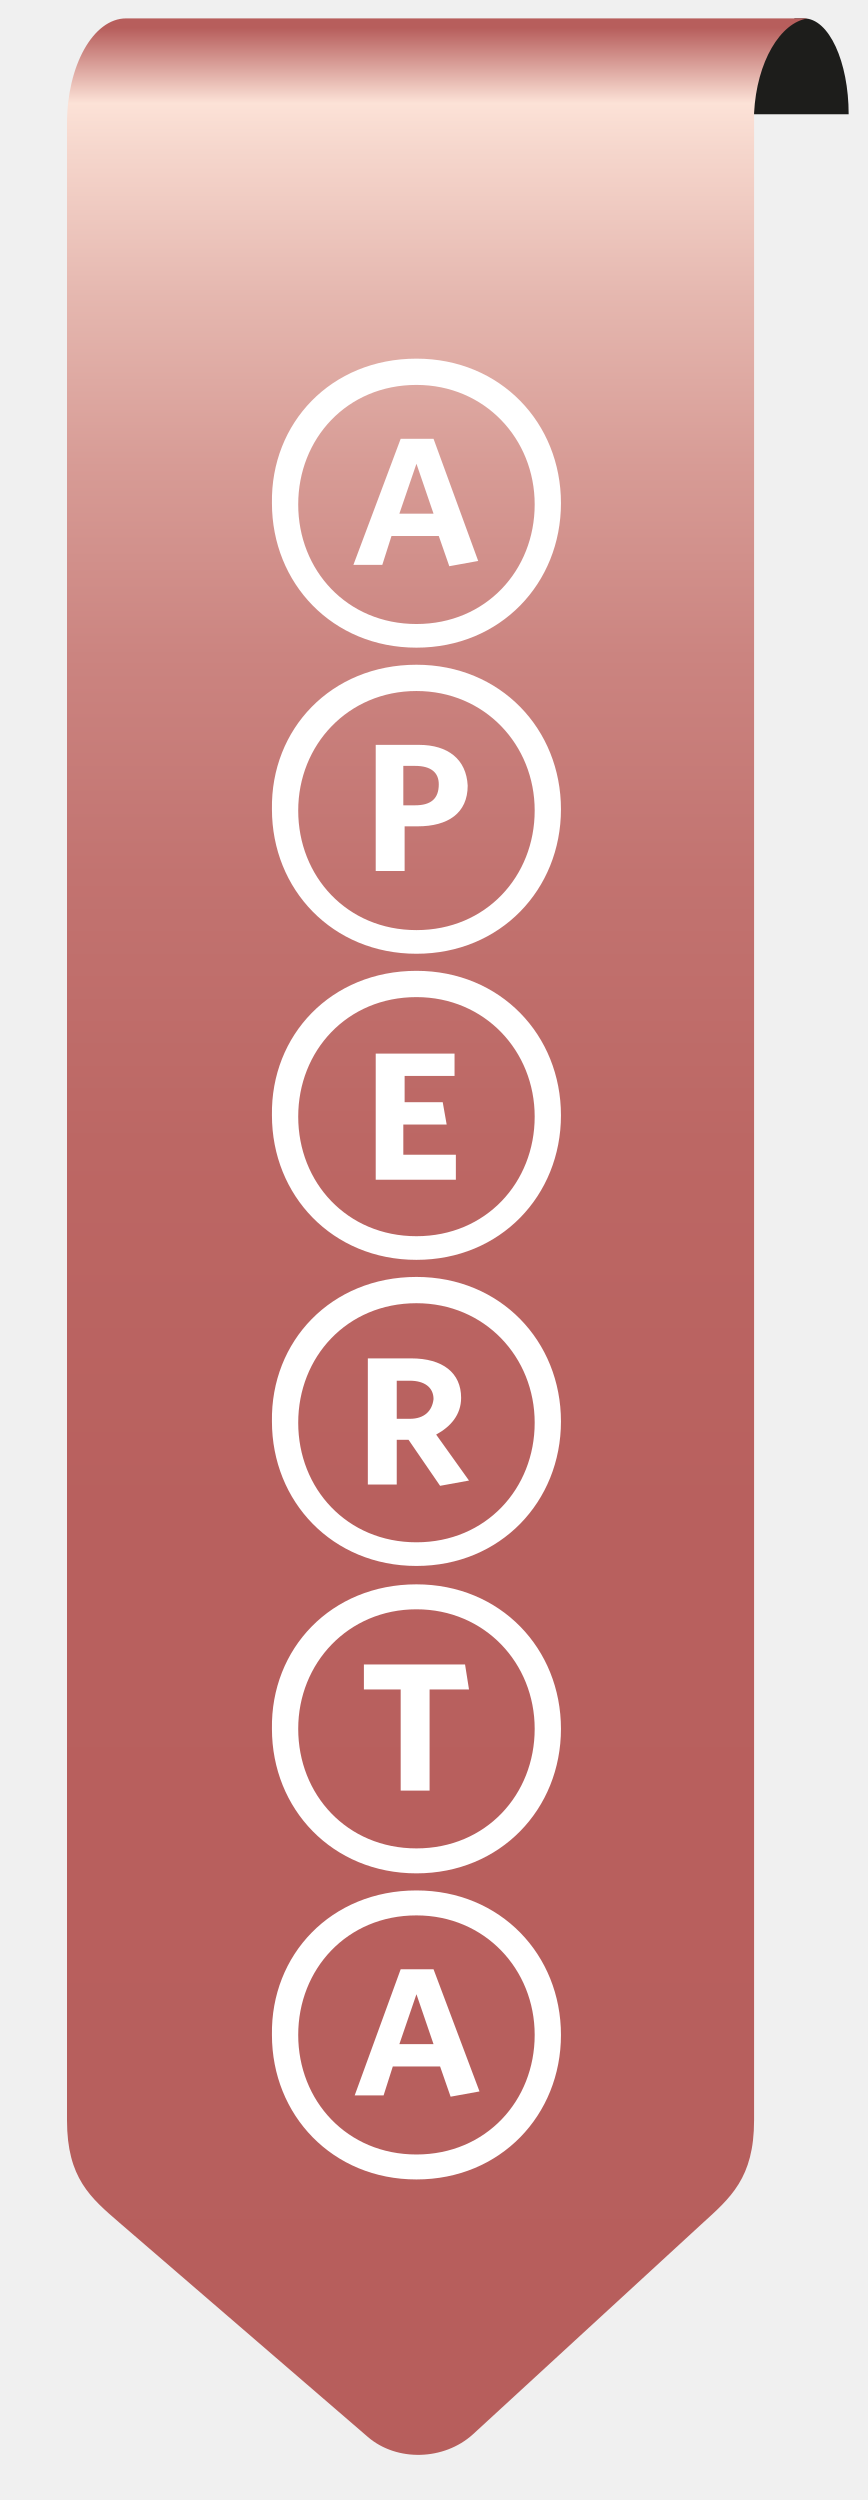
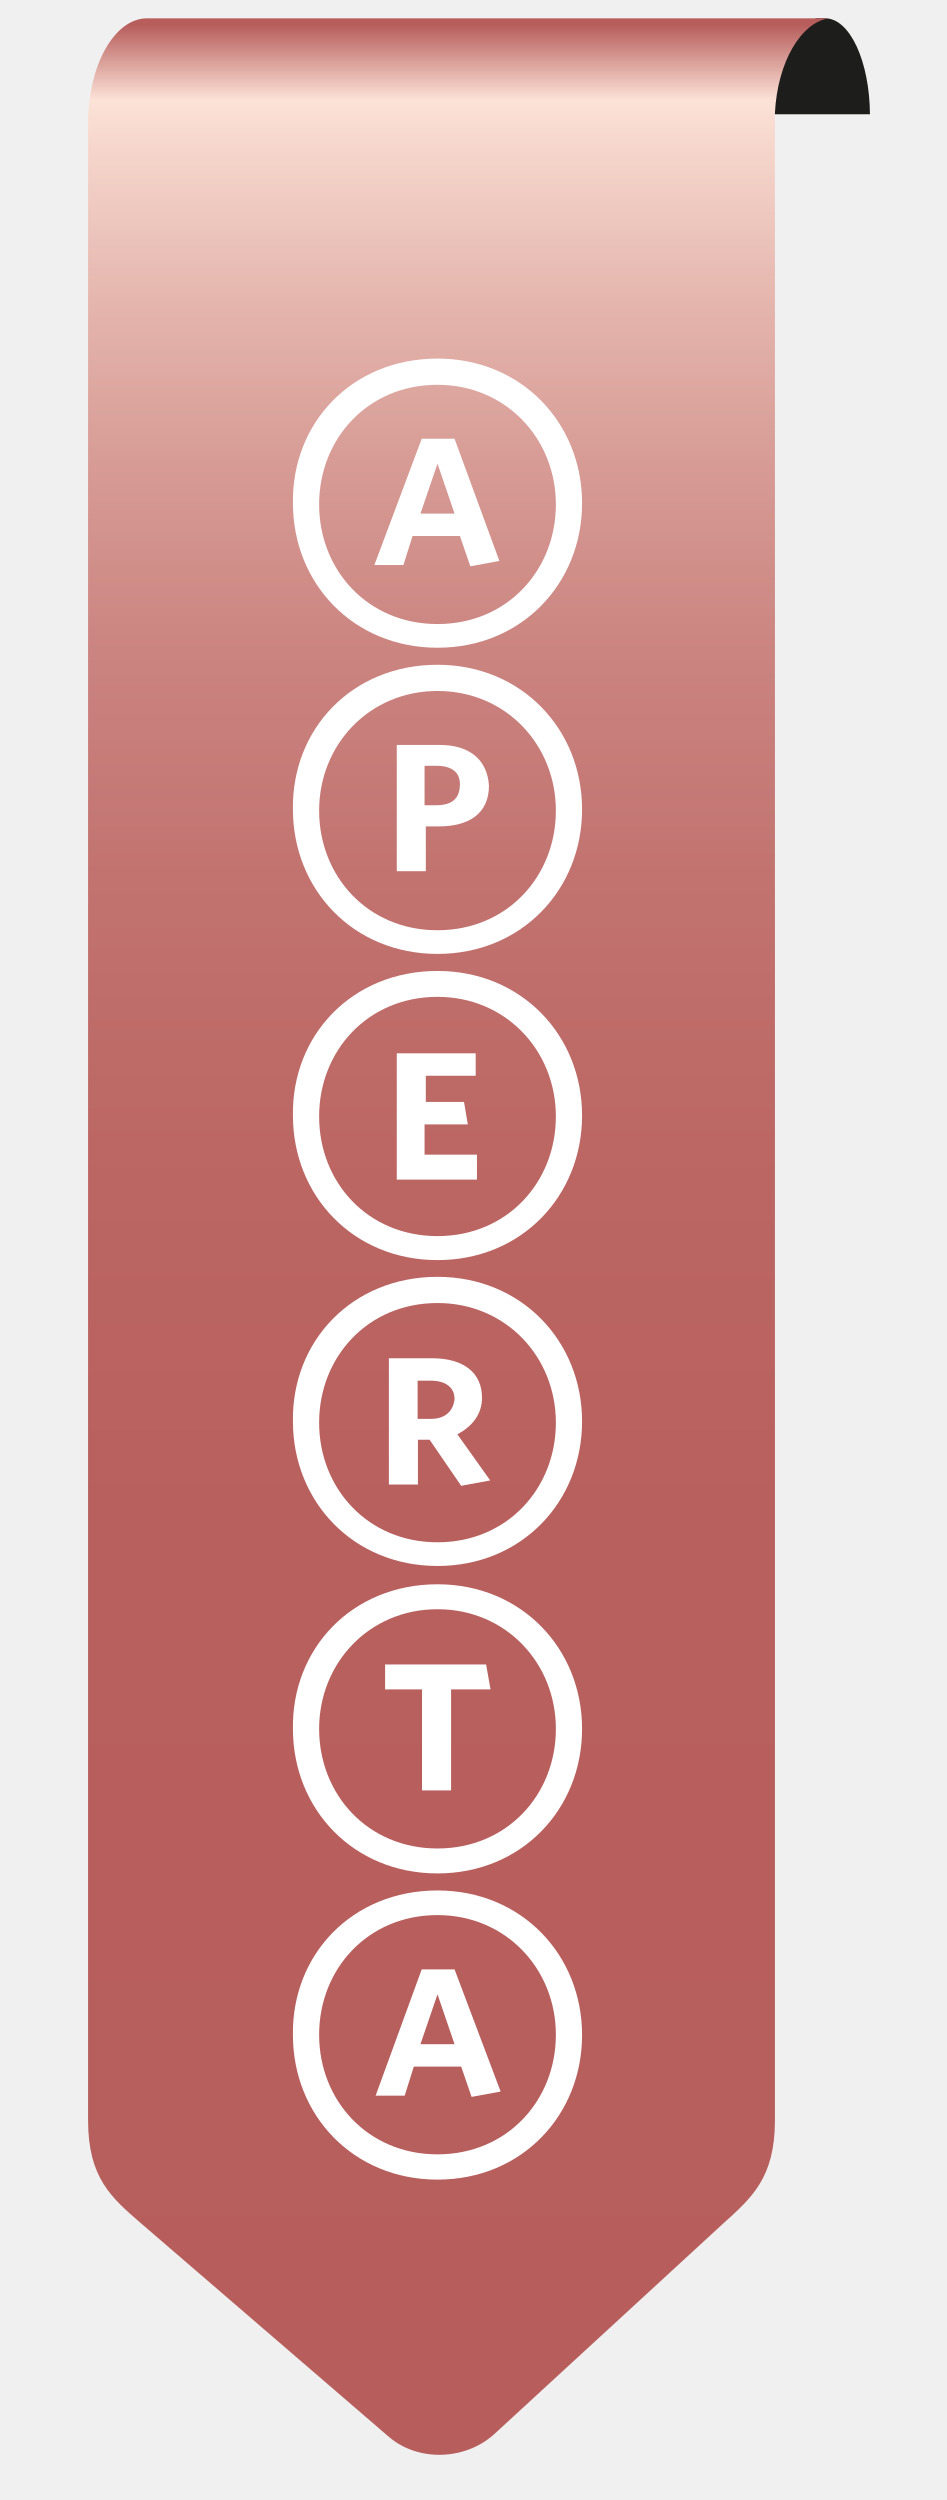
- <svg xmlns="http://www.w3.org/2000/svg" xmlns:xlink="http://www.w3.org/1999/xlink" version="1.1" id="Layer_1" x="0px" y="0px" viewBox="0 0 66 190.3" enable-background="new 0 0 66 190.3" xml:space="preserve">
+ <svg xmlns="http://www.w3.org/2000/svg" xmlns:xlink="http://www.w3.org/1999/xlink" version="1.1" id="Layer_1" x="0px" y="0px" viewBox="162 0 299.7 792" enable-background="new 162 0 299.7 792" xml:space="preserve">
  <g>
-     <defs>
-       <rect id="SVGID_1_" x="0" y="1.4" width="70.4" height="194.3" />
-     </defs>
-     <clipPath id="SVGID_2_">
-       <use xlink:href="#SVGID_1_" overflow="visible" />
-     </clipPath>
-     <path clip-path="url(#SVGID_2_)" fill="#1D1D1B" d="M61.2,1.4h-0.7c-1.4,0.9-3.4,3-4,7.3h8.1C64.6,4.7,63.1,1.4,61.2,1.4" />
+     <g>
+       <defs>
+         <rect id="SVGID_1_" x="168.7" y="5.8" width="293" height="808.6" />
+       </defs>
+       <clipPath id="SVGID_2_">
+         <use xlink:href="#SVGID_1_" overflow="visible" />
+       </clipPath>
+       <path clip-path="url(#SVGID_2_)" fill="#1D1D1B" d="M423.4,5.8h-2.9c-5.8,3.7-14.2,12.5-16.6,30.4h33.7    C437.5,19.6,431.3,5.8,423.4,5.8" />
+     </g>
  </g>
  <g>
-     <defs>
-       <path id="SVGID_3_" d="M57.3,1.4L57.3,1.4l-0.9,0h-0.3H51H9.6c-2.5,0-4.5,3.6-4.5,8v152c0,4.4,1.8,5.9,4,7.8L28,185.5    c2.2,1.9,5.8,1.8,8-0.2l17.4-16c2.2-2,4-3.5,4-7.9V10.1V8.6c0.2-3.9,2-6.9,4.1-7.2H57.3z" />
-     </defs>
-     <clipPath id="SVGID_4_">
-       <use xlink:href="#SVGID_3_" overflow="visible" />
-     </clipPath>
-     <linearGradient id="SVGID_5_" gradientUnits="userSpaceOnUse" x1="-37.775" y1="839.626" x2="-36.775" y2="839.626" gradientTransform="matrix(0 -185.5201 -185.5201 0 155800.781 -6821.014)">
-       <stop offset="0" style="stop-color:#B75E5C" />
-       <stop offset="0.389" style="stop-color:#B8605E" />
-       <stop offset="0.54" style="stop-color:#BC6764" />
-       <stop offset="0.651" style="stop-color:#C27370" />
-       <stop offset="0.741" style="stop-color:#CB8480" />
-       <stop offset="0.819" style="stop-color:#D79B95" />
-       <stop offset="0.889" style="stop-color:#E5B7AF" />
-       <stop offset="0.951" style="stop-color:#F6D7CD" />
-       <stop offset="0.969" style="stop-color:#FCE2D7" />
-       <stop offset="1" style="stop-color:#B75E5C" />
-     </linearGradient>
-     <rect x="5.1" y="1.4" clip-path="url(#SVGID_4_)" fill="url(#SVGID_5_)" width="56.3" height="186" />
+     <g>
+       <defs>
+         <path id="SVGID_3_" d="M407.1,5.8L407.1,5.8h-3.7h-1.2h-21.2H208.6c-10.4,0-18.7,15-18.7,33.3v632.6c0,18.3,7.5,24.6,16.6,32.5     l78.7,67.8c9.2,7.9,24.1,7.5,33.3-0.8l72.4-66.6c9.2-8.3,16.6-14.6,16.6-32.9V42v-6.2c0.8-16.2,8.3-28.7,17.1-30     C424.6,5.8,407.1,5.8,407.1,5.8z" />
+       </defs>
+       <clipPath id="SVGID_4_">
+         <use xlink:href="#SVGID_3_" overflow="visible" />
+       </clipPath>
+       <linearGradient id="SVGID_5_" gradientUnits="userSpaceOnUse" x1="-37.775" y1="-47.626" x2="-36.775" y2="-47.626" gradientTransform="matrix(0 -772.1067 772.1067 0 37079.543 -28388.033)">
+         <stop offset="0" style="stop-color:#B75E5C" />
+         <stop offset="0.389" style="stop-color:#B8605E" />
+         <stop offset="0.54" style="stop-color:#BC6764" />
+         <stop offset="0.651" style="stop-color:#C27370" />
+         <stop offset="0.741" style="stop-color:#CB8480" />
+         <stop offset="0.819" style="stop-color:#D79B95" />
+         <stop offset="0.889" style="stop-color:#E5B7AF" />
+         <stop offset="0.951" style="stop-color:#F6D7CD" />
+         <stop offset="0.969" style="stop-color:#FCE2D7" />
+         <stop offset="1" style="stop-color:#B75E5C" />
+       </linearGradient>
+       <rect x="189.9" y="5.8" clip-path="url(#SVGID_4_)" fill="url(#SVGID_5_)" width="234.3" height="774.1" />
+     </g>
  </g>
  <g>
-     <defs>
-       <rect id="SVGID_6_" x="0" y="1.4" width="70.4" height="194.3" />
-     </defs>
-     <clipPath id="SVGID_7_">
-       <use xlink:href="#SVGID_6_" overflow="visible" />
-     </clipPath>
-     <path clip-path="url(#SVGID_7_)" fill="#FFFFFF" d="M31.7,27.3c6.4,0,11,4.9,11,11c0,6.1-4.6,11-11,11c-6.4,0-11-4.9-11-11   C20.6,32.2,25.2,27.3,31.7,27.3 M31.7,47.5c5.3,0,9-4.1,9-9.1c0-5-3.8-9.1-9-9.1c-5.3,0-9,4.1-9,9.1C22.7,43.4,26.4,47.5,31.7,47.5    M33,33.4h-2.5L26.9,43h2.2l0.7-2.2h3.6l0.8,2.3l2.2-0.4L33,33.4z M30.4,39.1l1.3-3.8l1.3,3.8H30.4z" />
-     <path clip-path="url(#SVGID_7_)" fill="#FFFFFF" d="M31.7,50.6c6.4,0,11,4.9,11,11c0,6.1-4.6,11-11,11c-6.4,0-11-4.9-11-11   C20.6,55.5,25.2,50.6,31.7,50.6 M31.7,70.8c5.3,0,9-4.1,9-9.1c0-5-3.8-9.1-9-9.1s-9,4.1-9,9.1C22.7,66.7,26.4,70.8,31.7,70.8    M31.9,56.7h-3.3v9.6h2.2v-3.4h1c2.3,0,3.8-1,3.8-3.1C35.5,57.8,34.1,56.7,31.9,56.7 M31.6,61.3h-0.9v-3h0.9c1.2,0,1.8,0.5,1.8,1.4   C33.4,60.8,32.8,61.3,31.6,61.3" />
-     <path clip-path="url(#SVGID_7_)" fill="#FFFFFF" d="M31.7,73.9c6.4,0,11,4.9,11,11c0,6.1-4.6,11-11,11c-6.4,0-11-4.9-11-11   C20.6,78.8,25.2,73.9,31.7,73.9 M31.7,94.1c5.3,0,9-4.1,9-9.1c0-5-3.8-9.1-9-9.1c-5.3,0-9,4.1-9,9.1C22.7,90,26.4,94.1,31.7,94.1    M34.7,87.9h-4v-2.3H34l-0.3-1.7h-2.9v-2h3.8v-1.7h-6v9.6h6.1V87.9z" />
-     <path clip-path="url(#SVGID_7_)" fill="#FFFFFF" d="M31.7,97.2c6.4,0,11,4.9,11,11c0,6.1-4.6,11-11,11c-6.4,0-11-4.9-11-11   C20.6,102.1,25.2,97.2,31.7,97.2 M31.7,117.4c5.3,0,9-4.1,9-9.1c0-5-3.8-9.1-9-9.1c-5.3,0-9,4.1-9,9.1   C22.7,113.3,26.4,117.4,31.7,117.4 M35.1,106.4c0-1.9-1.4-3-3.8-3h-3.3v9.6h2.2v-3.4h0.9l2.4,3.5l2.2-0.4l-2.5-3.5   C34.3,108.6,35.1,107.7,35.1,106.4 M31.2,108h-1v-2.9h1c1.1,0,1.8,0.5,1.8,1.4C32.9,107.4,32.3,108,31.2,108" />
-     <path clip-path="url(#SVGID_7_)" fill="#FFFFFF" d="M31.7,120.6c6.4,0,11,4.9,11,11c0,6.1-4.6,11-11,11c-6.4,0-11-4.9-11-11   C20.6,125.5,25.2,120.6,31.7,120.6 M31.7,140.7c5.3,0,9-4.1,9-9.1c0-5-3.8-9.1-9-9.1s-9,4.1-9,9.1   C22.7,136.6,26.4,140.7,31.7,140.7 M35.4,126.7h-7.7v1.9h2.8v7.7h2.2v-7.7h3L35.4,126.7z" />
-     <path clip-path="url(#SVGID_7_)" fill="#FFFFFF" d="M31.7,143.9c6.4,0,11,4.9,11,11c0,6.1-4.6,11-11,11c-6.4,0-11-4.9-11-11   C20.6,148.8,25.2,143.9,31.7,143.9 M31.7,164c5.3,0,9-4.1,9-9.1c0-5-3.8-9.1-9-9.1c-5.3,0-9,4.1-9,9.1   C22.7,159.9,26.4,164,31.7,164 M33,149.9h-2.5l-3.5,9.6h2.2l0.7-2.2h3.6l0.8,2.3l2.2-0.4L33,149.9z M30.4,155.6l1.3-3.8l1.3,3.8   H30.4z" />
+     <g>
+       <defs>
+         <rect id="SVGID_6_" x="168.7" y="5.8" width="293" height="808.6" />
+       </defs>
+       <clipPath id="SVGID_7_">
+         <use xlink:href="#SVGID_6_" overflow="visible" />
+       </clipPath>
+       <path clip-path="url(#SVGID_7_)" fill="#FFFFFF" d="M300.6,113.6c26.6,0,45.8,20.4,45.8,45.8s-19.1,45.8-45.8,45.8    s-45.8-20.4-45.8-45.8C254.4,134,273.5,113.6,300.6,113.6 M300.6,197.7c22.1,0,37.5-17.1,37.5-37.9s-15.8-37.9-37.5-37.9    c-22.1,0-37.5,17.1-37.5,37.9S278.5,197.7,300.6,197.7 M306,139h-10.4l-15,40h9.2l2.9-9.2h15l3.3,9.6l9.2-1.7L306,139z     M295.2,162.7l5.4-15.8l5.4,15.8H295.2z" />
+     </g>
+     <g>
+       <defs>
+         <rect id="SVGID_8_" x="168.7" y="5.8" width="293" height="808.6" />
+       </defs>
+       <clipPath id="SVGID_9_">
+         <use xlink:href="#SVGID_8_" overflow="visible" />
+       </clipPath>
+       <path clip-path="url(#SVGID_9_)" fill="#FFFFFF" d="M300.6,210.6c26.6,0,45.8,20.4,45.8,45.8s-19.1,45.8-45.8,45.8    s-45.8-20.4-45.8-45.8C254.4,231,273.5,210.6,300.6,210.6 M300.6,294.7c22.1,0,37.5-17.1,37.5-37.9s-15.8-37.9-37.5-37.9    s-37.5,17.1-37.5,37.9C263.1,277.6,278.5,294.7,300.6,294.7 M301.4,236h-13.7v40h9.2v-14.2h4.2c9.6,0,15.8-4.2,15.8-12.9    C316.4,240.6,310.6,236,301.4,236 M300.2,255.1h-3.7v-12.5h3.7c5,0,7.5,2.1,7.5,5.8C307.7,253,305.2,255.1,300.2,255.1" />
+     </g>
+     <g>
+       <defs>
+         <rect id="SVGID_10_" x="168.7" y="5.8" width="293" height="808.6" />
+       </defs>
+       <clipPath id="SVGID_11_">
+         <use xlink:href="#SVGID_10_" overflow="visible" />
+       </clipPath>
+       <path clip-path="url(#SVGID_11_)" fill="#FFFFFF" d="M300.6,307.6c26.6,0,45.8,20.4,45.8,45.8s-19.1,45.8-45.8,45.8    s-45.8-20.4-45.8-45.8C254.4,328,273.5,307.6,300.6,307.6 M300.6,391.6c22.1,0,37.5-17.1,37.5-37.9c0-20.8-15.8-37.9-37.5-37.9    c-22.1,0-37.5,17.1-37.5,37.9C263.1,374.6,278.5,391.6,300.6,391.6 M313.1,365.8h-16.6v-9.6h13.7l-1.2-7.1h-12.1v-8.3h15.8v-7.1    h-25v40h25.4V365.8z" />
+     </g>
+     <g>
+       <defs>
+         <rect id="SVGID_12_" x="168.7" y="5.8" width="293" height="808.6" />
+       </defs>
+       <clipPath id="SVGID_13_">
+         <use xlink:href="#SVGID_12_" overflow="visible" />
+       </clipPath>
+       <path clip-path="url(#SVGID_13_)" fill="#FFFFFF" d="M300.6,404.5c26.6,0,45.8,20.4,45.8,45.8s-19.1,45.8-45.8,45.8    s-45.8-20.4-45.8-45.8C254.4,424.9,273.5,404.5,300.6,404.5 M300.6,488.6c22.1,0,37.5-17.1,37.5-37.9c0-20.8-15.8-37.9-37.5-37.9    c-22.1,0-37.5,17.1-37.5,37.9C263.1,471.5,278.5,488.6,300.6,488.6 M314.7,442.8c0-7.9-5.8-12.5-15.8-12.5h-13.7v40h9.2v-14.2h3.7    l10,14.6l9.2-1.7l-10.4-14.6C311.4,452,314.7,448.2,314.7,442.8 M298.5,449.5h-4.2v-12.1h4.2c4.6,0,7.5,2.1,7.5,5.8    C305.6,447,303.1,449.5,298.5,449.5" />
+     </g>
+     <g>
+       <defs>
+         <rect id="SVGID_14_" x="168.7" y="5.8" width="293" height="808.6" />
+       </defs>
+       <clipPath id="SVGID_15_">
+         <use xlink:href="#SVGID_14_" overflow="visible" />
+       </clipPath>
+       <path clip-path="url(#SVGID_15_)" fill="#FFFFFF" d="M300.6,501.9c26.6,0,45.8,20.4,45.8,45.8c0,25.4-19.1,45.8-45.8,45.8    s-45.8-20.4-45.8-45.8C254.4,522.3,273.5,501.9,300.6,501.9 M300.6,585.6c22.1,0,37.5-17.1,37.5-37.9c0-20.8-15.8-37.9-37.5-37.9    s-37.5,17.1-37.5,37.9C263.1,568.5,278.5,585.6,300.6,585.6 M316,527.3h-32v7.9h11.7v32h9.2v-32h12.5L316,527.3z" />
+     </g>
+     <g>
+       <defs>
+         <rect id="SVGID_16_" x="168.7" y="5.8" width="293" height="808.6" />
+       </defs>
+       <clipPath id="SVGID_17_">
+         <use xlink:href="#SVGID_16_" overflow="visible" />
+       </clipPath>
+       <path clip-path="url(#SVGID_17_)" fill="#FFFFFF" d="M300.6,598.9c26.6,0,45.8,20.4,45.8,45.8c0,25.4-19.1,45.8-45.8,45.8    s-45.8-20.4-45.8-45.8C254.4,619.3,273.5,598.9,300.6,598.9 M300.6,682.5c22.1,0,37.5-17.1,37.5-37.9s-15.8-37.9-37.5-37.9    c-22.1,0-37.5,17.1-37.5,37.9S278.5,682.5,300.6,682.5 M306,623.9h-10.4l-14.6,40h9.2l2.9-9.2h15l3.3,9.6l9.2-1.7L306,623.9z     M295.2,647.6l5.4-15.8l5.4,15.8H295.2z" />
+     </g>
  </g>
</svg>
